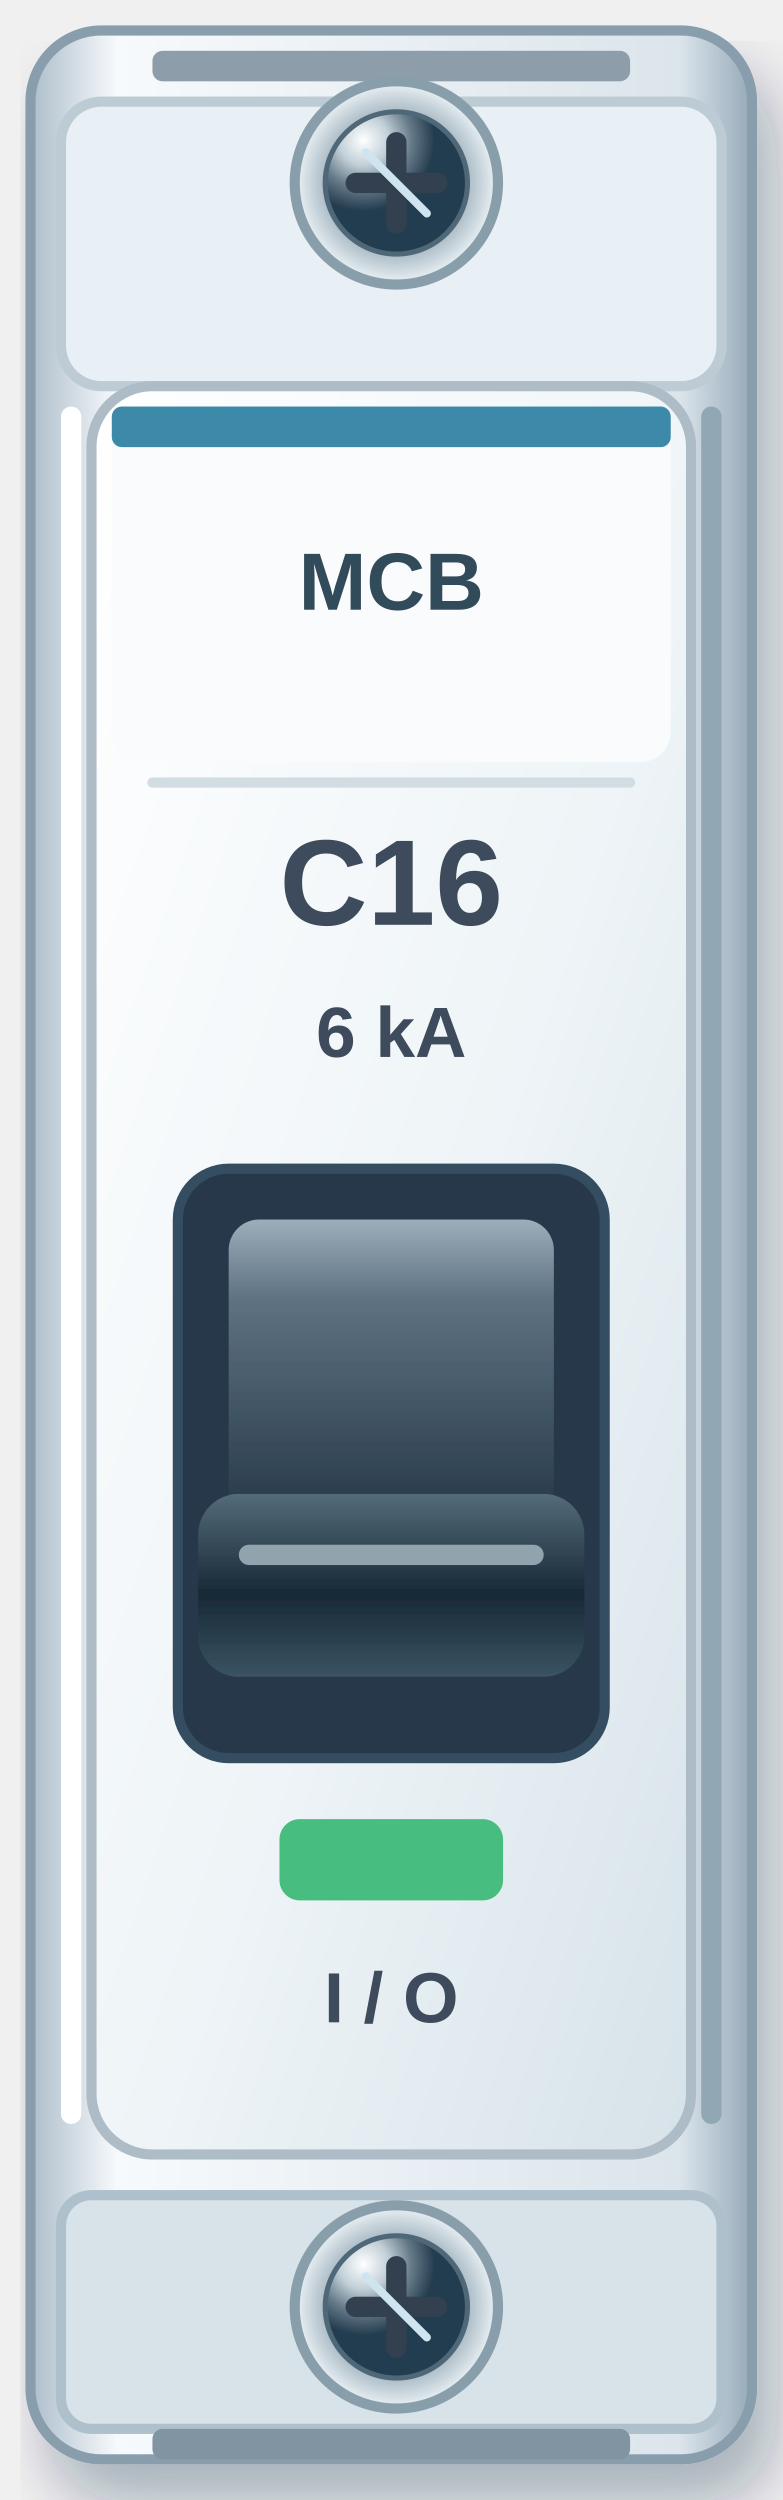
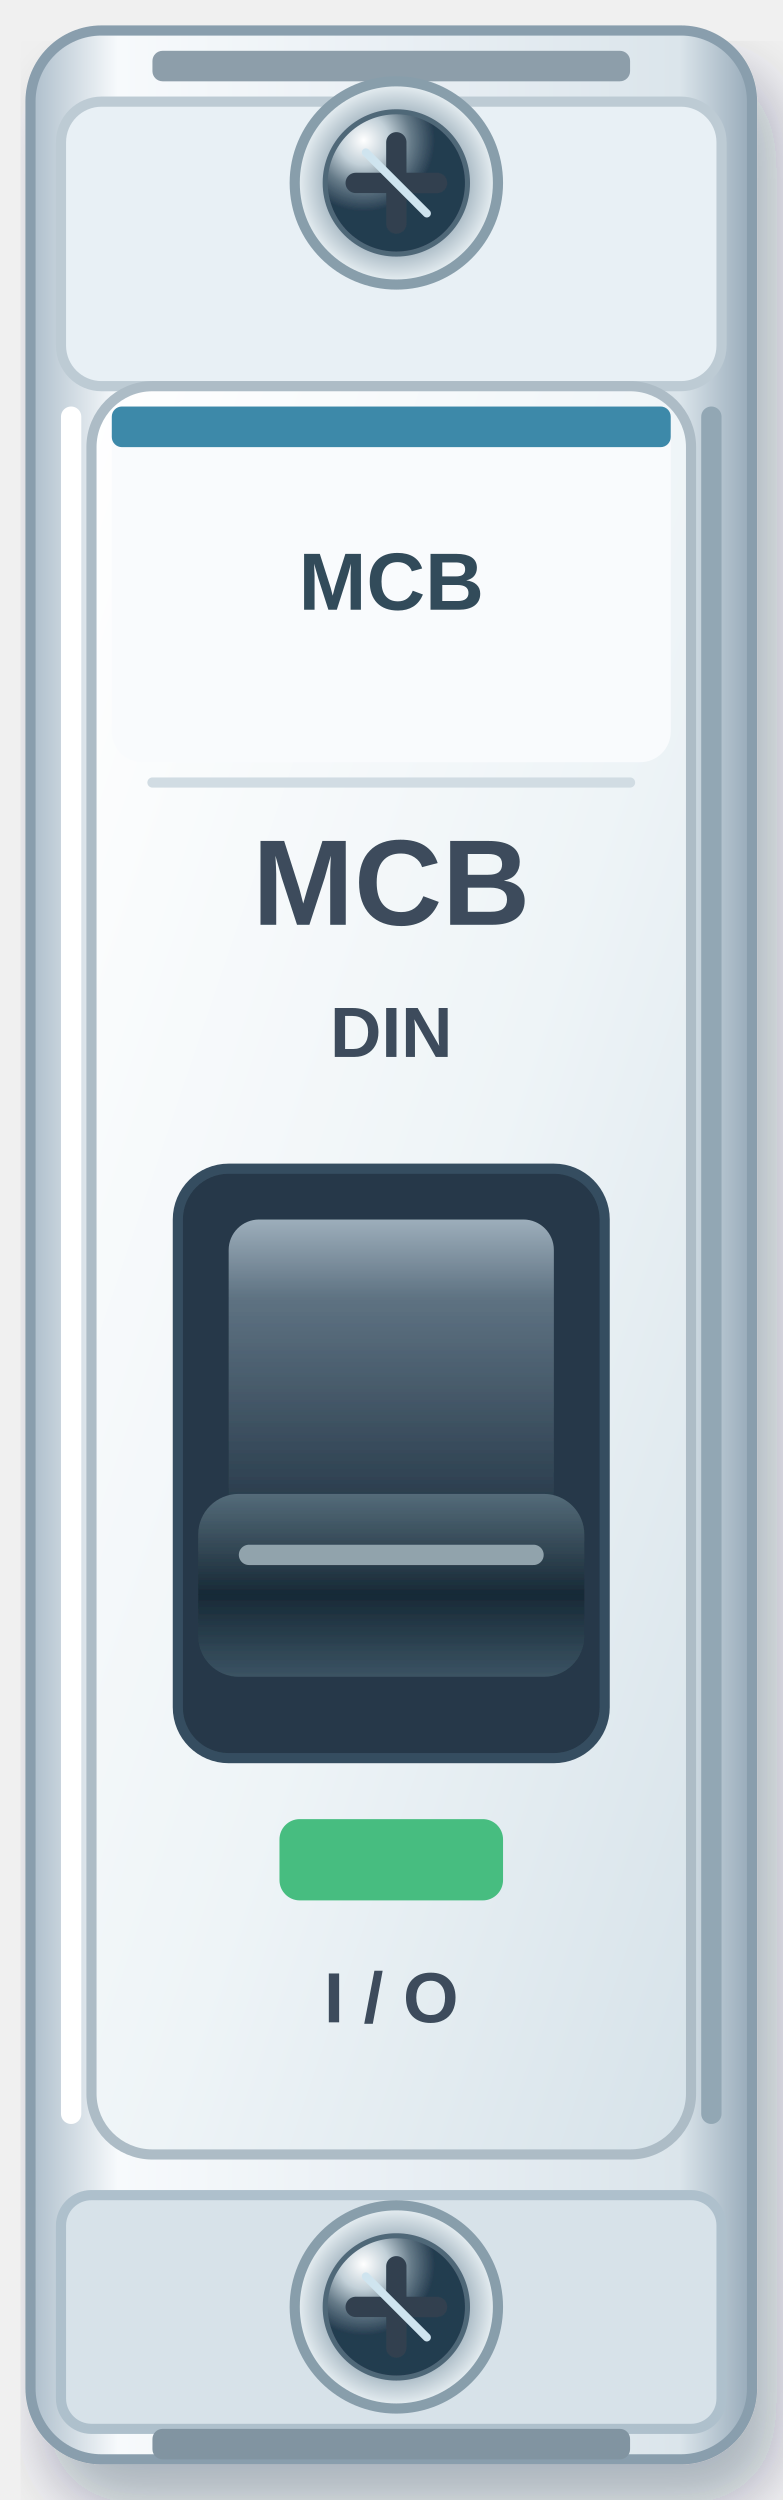
<svg xmlns="http://www.w3.org/2000/svg" width="77" height="246" viewBox="0 0 77 246" role="img" aria-label="MCB - ilustração técnica ilustrativa">
  <defs>
    <linearGradient id="case" x1="0" y1="0" x2="1" y2="0">
      <stop stop-color="#adbecb" />
      <stop offset=".12" stop-color="#f7fafc" />
      <stop offset=".51" stop-color="#e9eff4" />
      <stop offset=".9" stop-color="#dbe5eb" />
      <stop offset="1" stop-color="#97aab9" />
    </linearGradient>
    <linearGradient id="face" x1="0" y1="0" x2="1" y2="1">
      <stop stop-color="#fff" />
      <stop offset=".55" stop-color="#eef4f7" />
      <stop offset="1" stop-color="#d6e2e9" />
    </linearGradient>
    <radialGradient id="metal" cx=".27" cy=".2">
      <stop stop-color="#fff" />
      <stop offset=".35" stop-color="#c2d0d8" />
      <stop offset=".67" stop-color="#667b89" />
      <stop offset="1" stop-color="#243c4f" />
    </radialGradient>
    <radialGradient id="well">
      <stop stop-color="#8d9fad" />
      <stop offset=".68" stop-color="#a6b7c2" />
      <stop offset="1" stop-color="#edf4f7" />
    </radialGradient>
    <linearGradient id="switch" x1="0" y1="0" x2="0" y2="1">
      <stop stop-color="#9daebb" />
      <stop offset=".2" stop-color="#5e7282" />
      <stop offset=".75" stop-color="#263949" />
      <stop offset="1" stop-color="#182937" />
    </linearGradient>
    <linearGradient id="metalDark" x1="0" y1="0" x2="0" y2="1">
      <stop stop-color="#546b79" />
      <stop offset=".55" stop-color="#172936" />
      <stop offset="1" stop-color="#3b5363" />
    </linearGradient>
    <linearGradient id="blue" x1="0" y1="0" x2="1" y2="1">
      <stop stop-color="#5cb8ff" />
      <stop offset="1" stop-color="#165ca3" />
    </linearGradient>
    <linearGradient id="red" x1="0" y1="0" x2="1" y2="1">
      <stop stop-color="#f17d78" />
      <stop offset=".7" stop-color="#c5262e" />
      <stop offset="1" stop-color="#92202c" />
    </linearGradient>
    <linearGradient id="lcd" x1="0" y1="0" x2="1" y2="1">
      <stop stop-color="#d8ebdf" />
      <stop offset="1" stop-color="#8ebbb2" />
    </linearGradient>
    <linearGradient id="displayFrame" x1="0" y1="0" x2="0" y2="1">
      <stop stop-color="#142432" />
      <stop offset="1" stop-color="#58717e" />
    </linearGradient>
    <linearGradient id="signalGreen" x1="0" y1="0" x2="1" y2="1">
      <stop stop-color="#77e5b1" />
      <stop offset="1" stop-color="#18936c" />
    </linearGradient>
    <filter id="shade" x="-25%" y="-25%" width="150%" height="150%">
      <feDropShadow dx="2" dy="4" stdDeviation="3" flood-color="#0b243d" flood-opacity=".3" />
    </filter>
  </defs>
  <g filter="url(#shade)">
    <rect x="3" y="3" width="71" height="239" rx="7" fill="url(#case)" stroke="#899ead" />
    <rect x="6" y="10" width="65" height="28" rx="4" fill="#e8f0f5" stroke="#bdcbd4" />
    <rect x="6" y="216" width="65" height="23" rx="3" fill="#d7e2e9" stroke="#aec0cc" />
    <rect x="15" y="5" width="47" height="3" rx="1" fill="#8d9eaa" stroke="none" />
    <rect x="15" y="239" width="47" height="3" rx="1" fill="#8194a1" stroke="none" />
    <rect x="9" y="38" width="59" height="174" rx="6" fill="url(#face)" stroke="#adbcc6" />
    <rect x="11" y="40" width="55" height="35" rx="3" fill="#f9fbfd" stroke="none" />
    <rect x="11" y="40" width="55" height="4" rx="1" fill="#3e89a9" stroke="none" />
    <text x="38.5" y="60" fill="#334b5a" font-family="Arial,sans-serif" font-size="8" font-weight="800" text-anchor="middle">MCB</text>
    <path d="M15 77L62 77" stroke="#d1dce3" stroke-width="1" stroke-linecap="round" />
-     <text x="38.5" y="91" fill="#3c4c5b" font-family="Arial,sans-serif" font-size="12" font-weight="700" text-anchor="middle">C16</text>
-     <text x="38.5" y="104" fill="#3c4c5b" font-family="Arial,sans-serif" font-size="7" font-weight="700" text-anchor="middle">6 kA</text>
+     <text x="38.5" y="91" fill="#3c4c5b" font-family="Arial,sans-serif" font-size="12" font-weight="700" text-anchor="middle">MCB</text>
+     <text x="38.5" y="104" fill="#3c4c5b" font-family="Arial,sans-serif" font-size="7" font-weight="700" text-anchor="middle">DIN</text>
    <rect x="17.5" y="115" width="42" height="58" rx="5" fill="#263848" stroke="#354d60" />
    <rect x="22.5" y="120" width="32" height="39" rx="3" fill="url(#switch)" stroke="none" />
    <rect x="19.5" y="147" width="38" height="18" rx="4" fill="url(#metalDark)" stroke="none" />
    <path d="M24.5 153L52.5 153" stroke="#91a3ac" stroke-width="2" stroke-linecap="round" />
    <rect x="27.5" y="179" width="22" height="8" rx="2" fill="#46bd80" stroke="none" />
    <text x="38.5" y="199" fill="#3c4c5b" font-family="Arial,sans-serif" font-size="7" font-weight="700" text-anchor="middle">I / O</text>
    <circle cx="39" cy="18" r="10" fill="url(#well)" stroke="#889eab" stroke-width="1" />
    <circle cx="39" cy="18" r="7" fill="url(#metal)" stroke="#506778" stroke-width="0.5" />
    <path d="M35 18L43 18" stroke="#304150" stroke-width="2" stroke-linecap="round" />
    <path d="M39 14L39 22" stroke="#304150" stroke-width="2" stroke-linecap="round" />
    <path d="M36 15L42 21" stroke="#cfe4ef" stroke-width="0.8" stroke-linecap="round" />
    <circle cx="39" cy="227" r="10" fill="url(#well)" stroke="#889eab" stroke-width="1" />
    <circle cx="39" cy="227" r="7" fill="url(#metal)" stroke="#506778" stroke-width="0.5" />
    <path d="M35 227L43 227" stroke="#304150" stroke-width="2" stroke-linecap="round" />
    <path d="M39 223L39 231" stroke="#304150" stroke-width="2" stroke-linecap="round" />
    <path d="M36 224L42 230" stroke="#cfe4ef" stroke-width="0.8" stroke-linecap="round" />
  </g>
  <path d="M7 41L7 208" stroke="#fff" stroke-width="2" stroke-linecap="round" />
  <path d="M70 41L70 208" stroke="#92a7b4" stroke-width="2" stroke-linecap="round" />
</svg>
